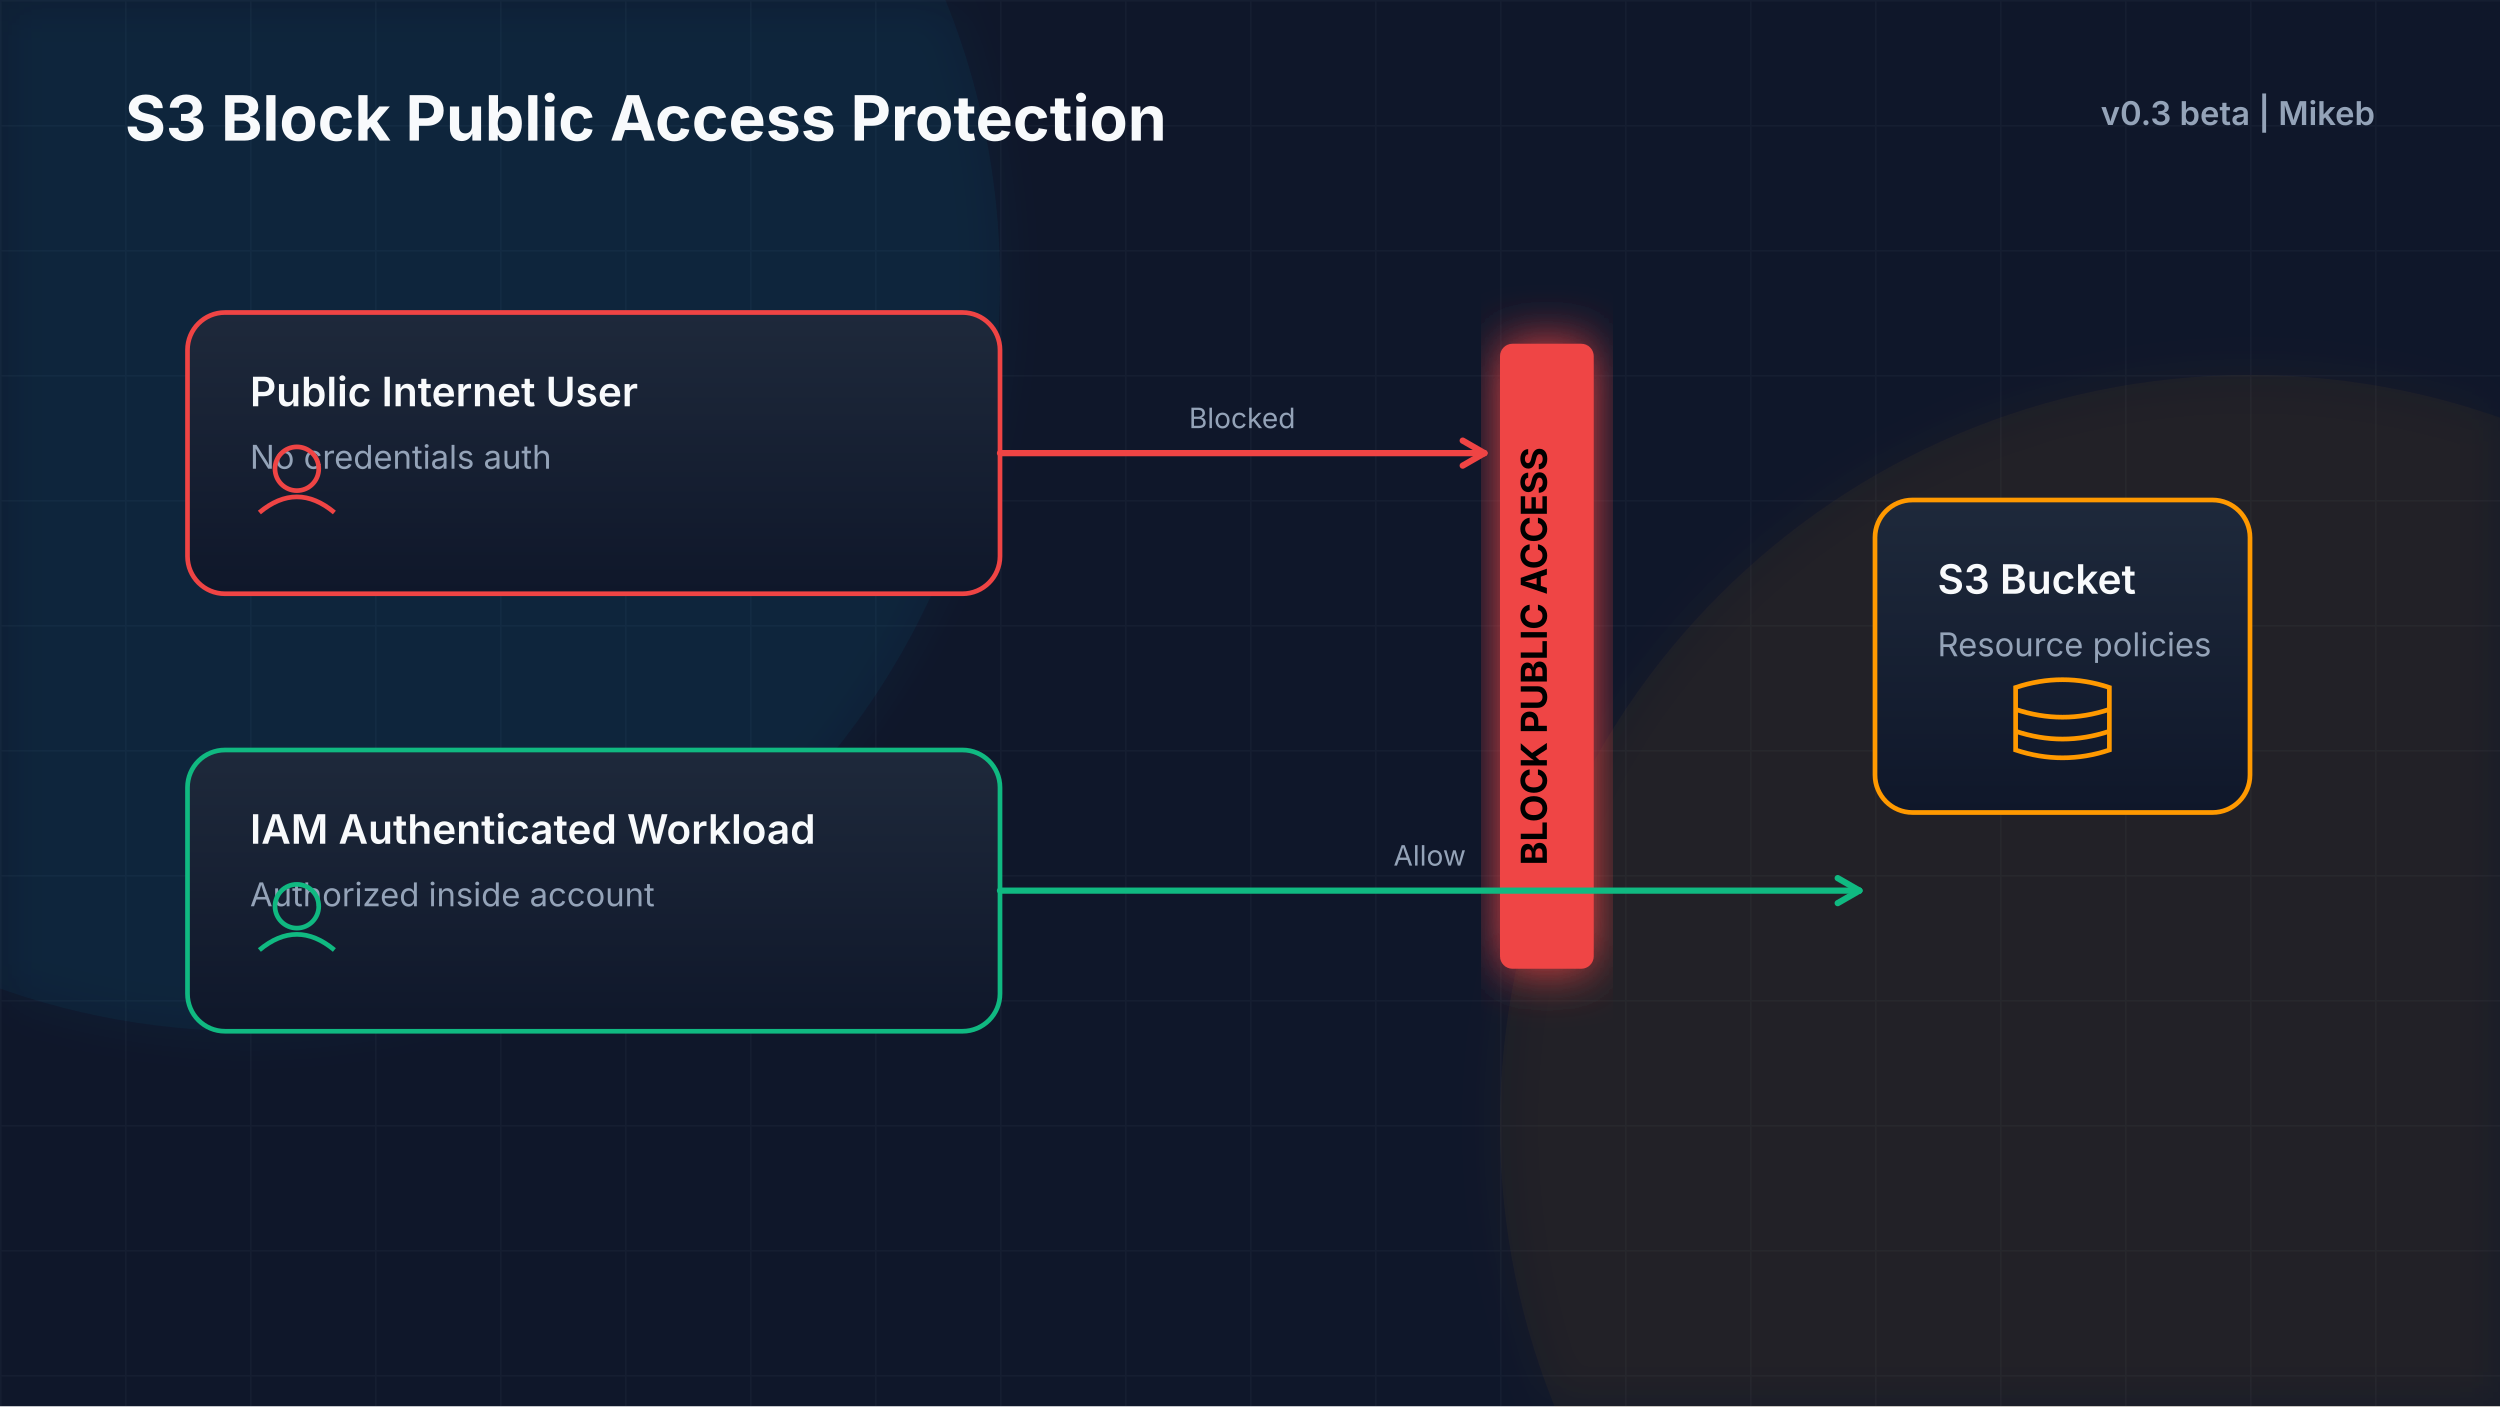
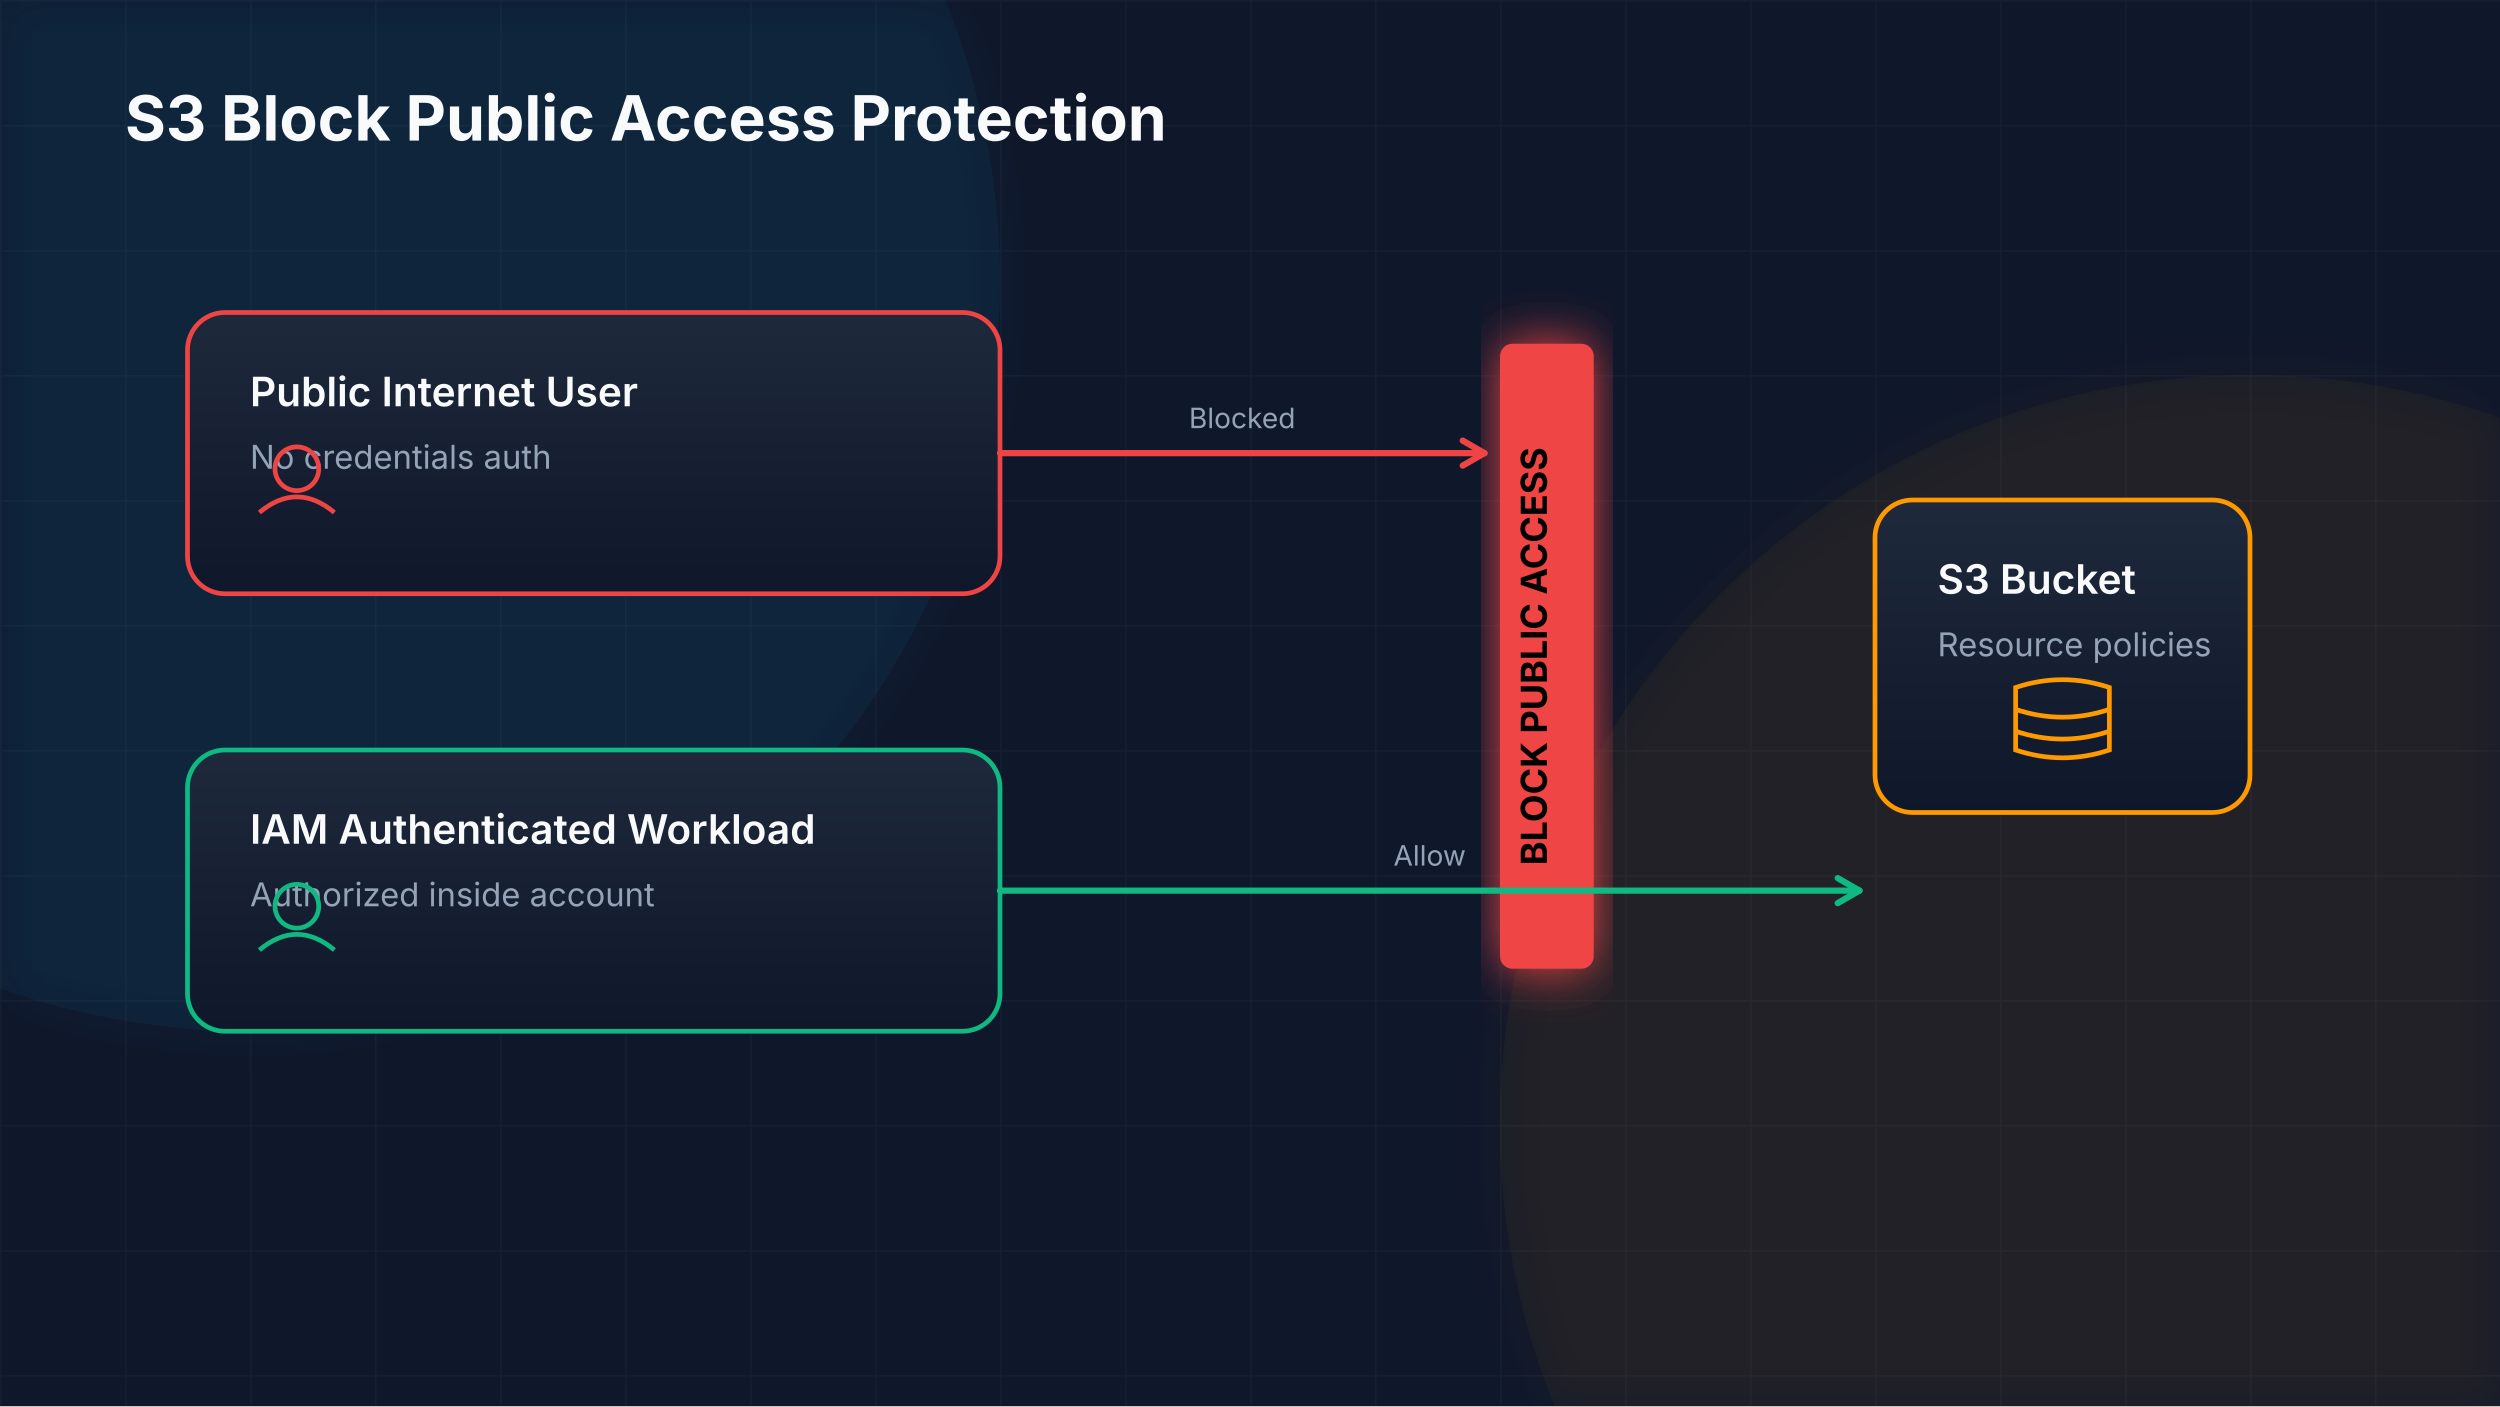
<svg xmlns="http://www.w3.org/2000/svg" viewBox="0 0 800 450" width="100%" height="100%">
  <defs>
    <linearGradient id="aws-orange" x1="0%" y1="0%" x2="100%" y2="100%">
      <stop offset="0%" stop-color="#FF9900" />
      <stop offset="100%" stop-color="#FFC400" />
    </linearGradient>
    <linearGradient id="cloud-blue" x1="0%" y1="0%" x2="100%" y2="100%">
      <stop offset="0%" stop-color="#00A3E0" />
      <stop offset="100%" stop-color="#1D70B8" />
    </linearGradient>
    <linearGradient id="success-green" x1="0%" y1="0%" x2="100%" y2="100%">
      <stop offset="0%" stop-color="#10B981" />
      <stop offset="100%" stop-color="#059669" />
    </linearGradient>
    <linearGradient id="alert-red" x1="0%" y1="0%" x2="100%" y2="100%">
      <stop offset="0%" stop-color="#EF4444" />
      <stop offset="100%" stop-color="#DC2626" />
    </linearGradient>
    <linearGradient id="warning-gold" x1="0%" y1="0%" x2="100%" y2="100%">
      <stop offset="0%" stop-color="#F59E0B" />
      <stop offset="100%" stop-color="#D97706" />
    </linearGradient>
    <linearGradient id="dark-card" x1="0%" y1="0%" x2="0%" y2="100%">
      <stop offset="0%" stop-color="#1E293B" />
      <stop offset="100%" stop-color="#0F172A" />
    </linearGradient>
    <linearGradient id="purple-glow" x1="0%" y1="0%" x2="100%" y2="100%">
      <stop offset="0%" stop-color="#8B5CF6" />
      <stop offset="100%" stop-color="#6D28D9" />
    </linearGradient>
    <filter id="glow-orange" x="-20%" y="-20%" width="140%" height="140%">
      <feGaussianBlur stdDeviation="8" result="blur" />
      <feComposite in="SourceGraphic" in2="blur" operator="over" />
    </filter>
    <filter id="glow-blue" x="-20%" y="-20%" width="140%" height="140%">
      <feGaussianBlur stdDeviation="8" result="blur" />
      <feComposite in="SourceGraphic" in2="blur" operator="over" />
    </filter>
    <pattern id="grid" width="40" height="40" patternUnits="userSpaceOnUse">
      <path d="M 40 0 L 0 0 0 40" fill="none" stroke="rgba(148, 163, 184, 0.05)" stroke-width="1" />
    </pattern>
  </defs>
  <rect width="800" height="450" fill="#0F172A" />
  <rect width="800" height="450" fill="url(#grid)" />
  <circle cx="80" cy="90" r="240" fill="rgba(0, 163, 224, 0.05)" filter="url(#glow-blue)" />
  <circle cx="720" cy="360" r="240" fill="rgba(255, 153, 0, 0.04)" filter="url(#glow-orange)" />
  <text x="40" y="45" font-family="Inter, system-ui, sans-serif" font-size="20" font-weight="700" fill="#F8FAFC">S3 Block Public Access Protection</text>
-   <text x="760" y="40" font-family="Inter, system-ui, sans-serif" font-size="10.5" font-weight="600" fill="#94A3B8" text-anchor="end">v0.3 beta | Mikeb</text>
  <rect x="600" y="160" width="120" height="100" rx="12" fill="url(#dark-card)" stroke="#FF9900" stroke-width="1.5" />
  <text x="620" y="190" font-family="Inter, system-ui, sans-serif" font-size="13" font-weight="600" fill="#F8FAFC">S3 Bucket</text>
  <text x="620" y="210" font-family="Inter, system-ui, sans-serif" font-size="10.5" fill="#94A3B8">Resource policies</text>
  <g transform="translate(645, 215)">
    <path d="M 0,5 Q 15,0 30,5 L 30,25 Q 15,30 0,25 Z" fill="none" stroke="#FF9900" stroke-width="1.5" />
    <path d="M 0,12 Q 15,17 30,12" fill="none" stroke="#FF9900" stroke-width="1.5" />
    <path d="M 0,19 Q 15,24 30,19" fill="none" stroke="#FF9900" stroke-width="1.5" />
  </g>
  <rect x="480" y="110" width="30" height="200" fill="#EF4444" rx="4" filter="url(#glow-orange)" />
  <text x="495" y="210" font-family="Inter" font-size="11.5" font-weight="700" fill="#000000" text-anchor="middle" transform="rotate(-90 495 210)">BLOCK PUBLIC ACCESS</text>
  <rect x="60" y="100" width="260" height="90" rx="12" fill="url(#dark-card)" stroke="#EF4444" stroke-width="1.5" />
  <text x="80" y="130" font-family="Inter, system-ui, sans-serif" font-size="13" font-weight="600" fill="#F8FAFC">Public Internet User</text>
  <text x="80" y="150" font-family="Inter, system-ui, sans-serif" font-size="10.5" fill="#94A3B8">No credentials auth</text>
  <g transform="translate(80, 140)">
    <circle cx="15" cy="10" r="7" fill="none" stroke="#EF4444" stroke-width="1.5" />
    <path d="M 3,24 Q 15,14 27,24" fill="none" stroke="#EF4444" stroke-width="1.5" />
  </g>
  <line x1="320" y1="145" x2="475" y2="145" stroke="#EF4444" stroke-width="2" stroke-linecap="round" />
  <line x1="475" y1="145" x2="468.072" y2="149.0" stroke="#EF4444" stroke-width="2" stroke-linecap="round" />
  <line x1="475" y1="145" x2="468.072" y2="141.0" stroke="#EF4444" stroke-width="2" stroke-linecap="round" />
  <text x="397.5" y="137.0" font-family="Inter" font-size="9" fill="#94A3B8" text-anchor="middle">Blocked</text>
  <rect x="60" y="240" width="260" height="90" rx="12" fill="url(#dark-card)" stroke="#10B981" stroke-width="1.5" />
  <text x="80" y="270" font-family="Inter, system-ui, sans-serif" font-size="13" font-weight="600" fill="#F8FAFC">IAM Authenticated Workload</text>
  <text x="80" y="290" font-family="Inter, system-ui, sans-serif" font-size="10.5" fill="#94A3B8">Authorized inside account</text>
  <g transform="translate(80, 280)">
    <circle cx="15" cy="10" r="7" fill="none" stroke="#10B981" stroke-width="1.5" />
    <path d="M 3,24 Q 15,14 27,24" fill="none" stroke="#10B981" stroke-width="1.5" />
  </g>
  <line x1="320" y1="285" x2="595" y2="285" stroke="#10B981" stroke-width="2" stroke-linecap="round" />
  <line x1="595" y1="285" x2="588.072" y2="289.0" stroke="#10B981" stroke-width="2" stroke-linecap="round" />
  <line x1="595" y1="285" x2="588.072" y2="281.0" stroke="#10B981" stroke-width="2" stroke-linecap="round" />
  <text x="457.5" y="277.0" font-family="Inter" font-size="9" fill="#94A3B8" text-anchor="middle">Allow</text>
</svg>
